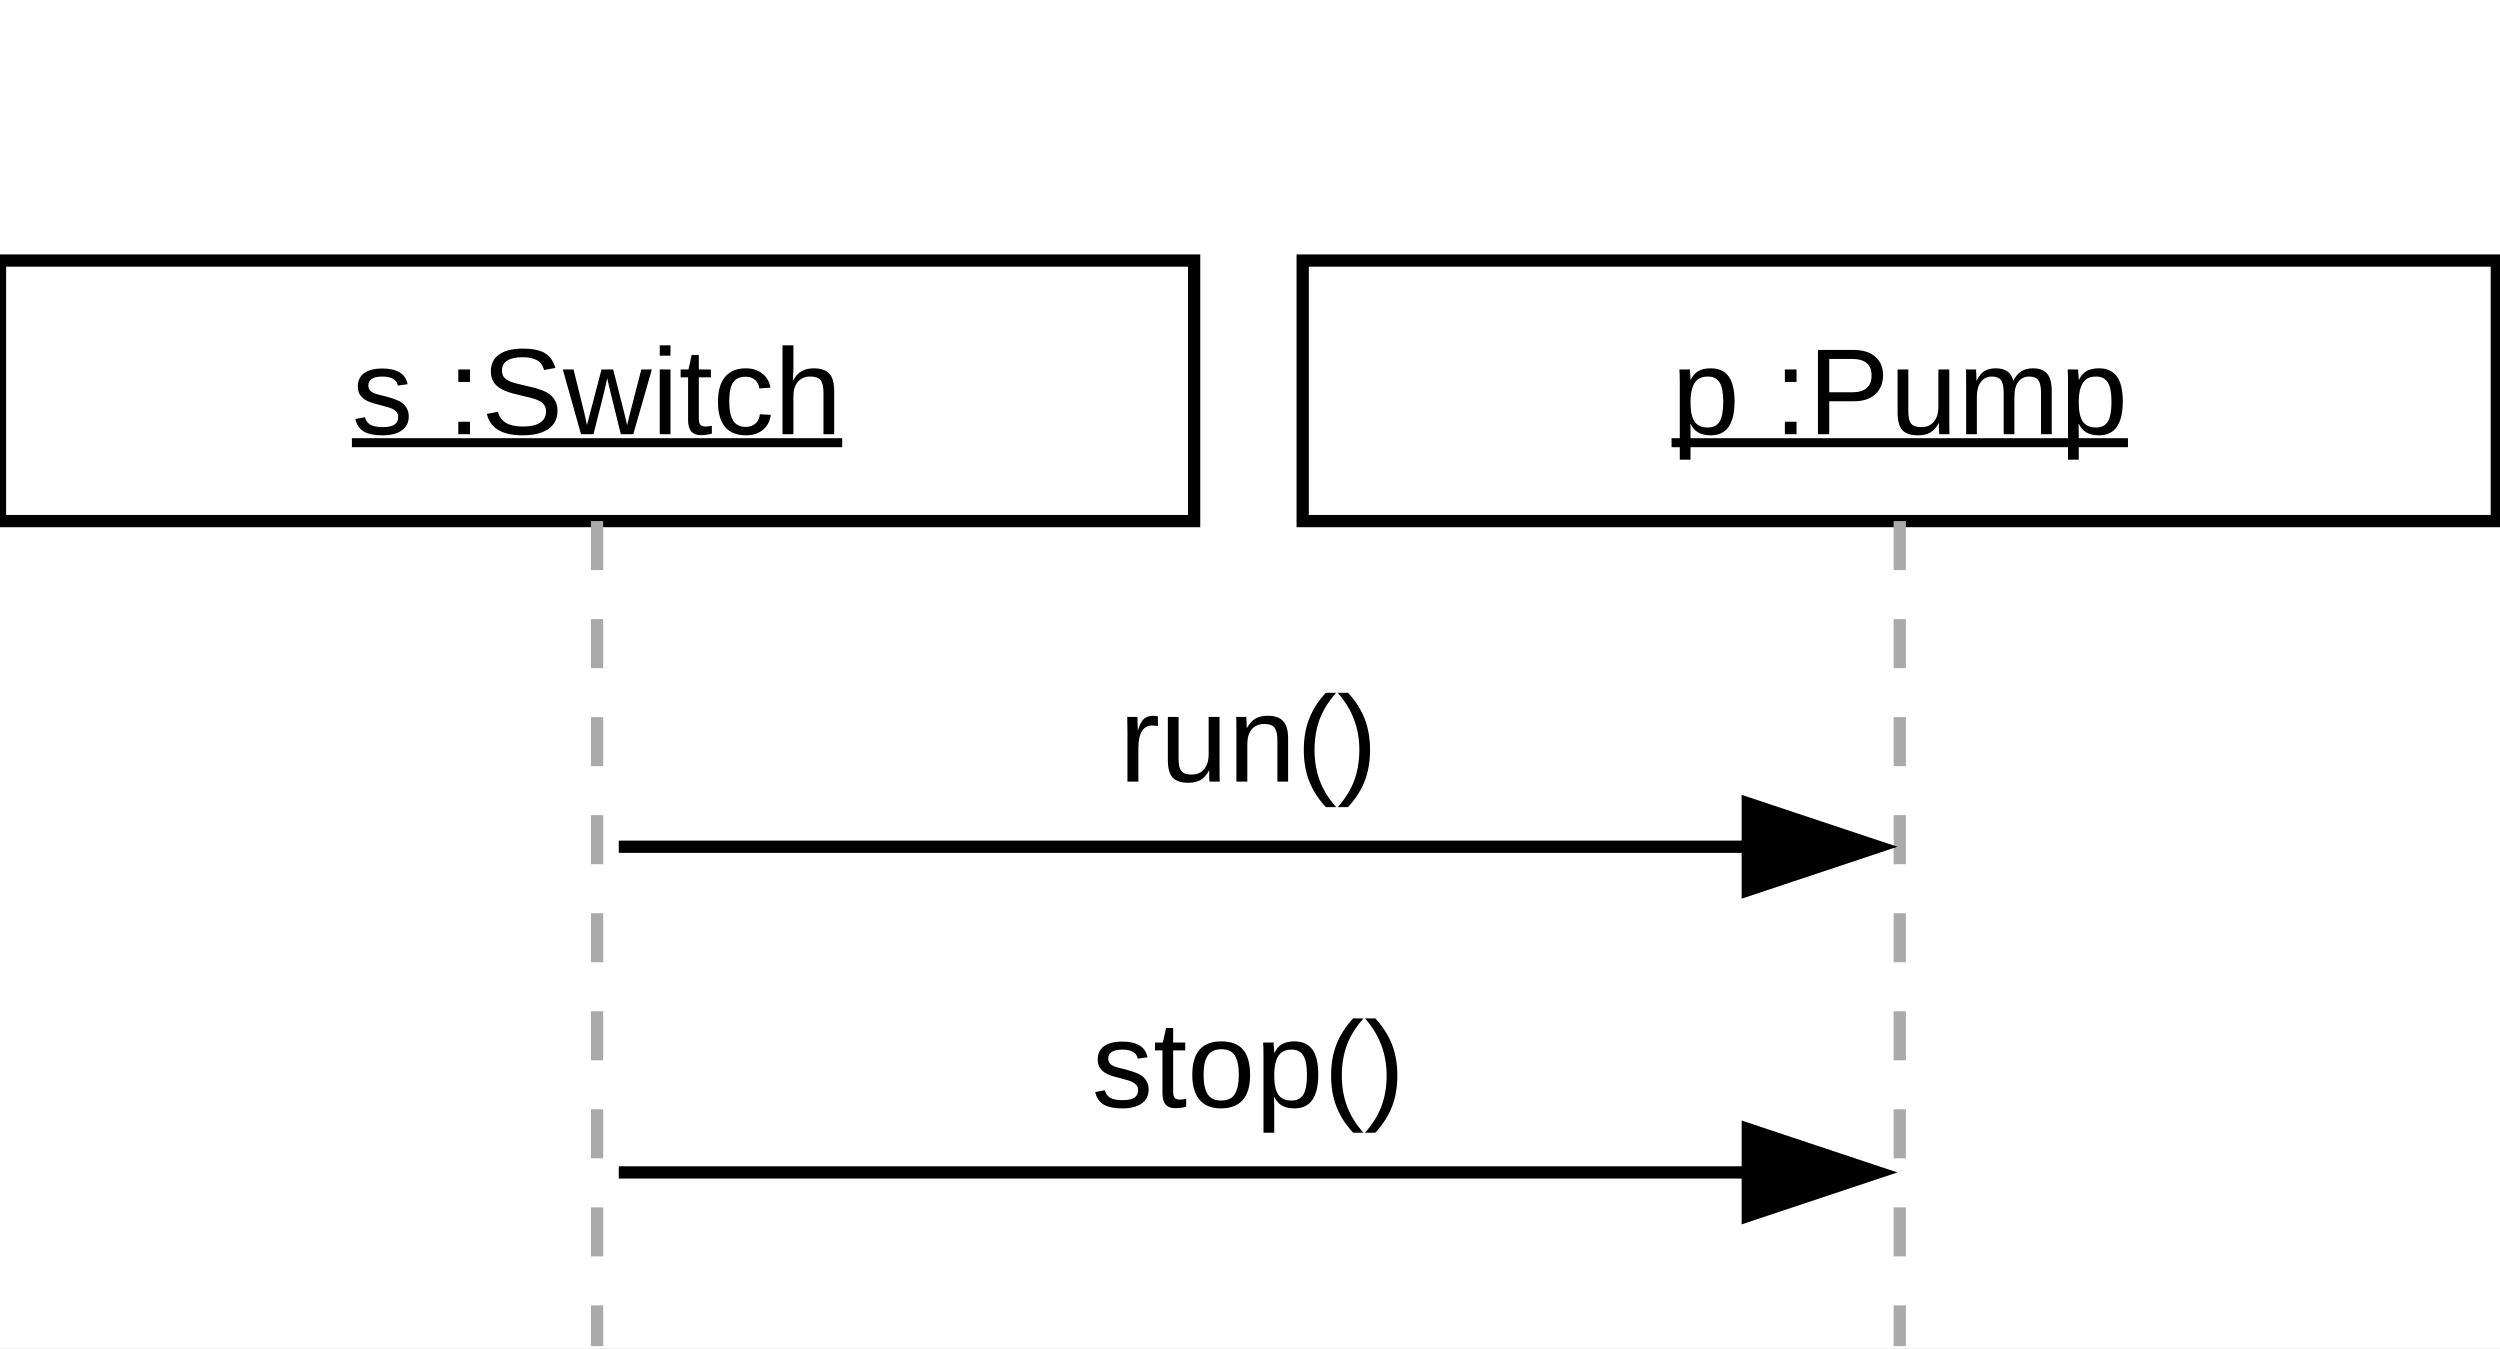
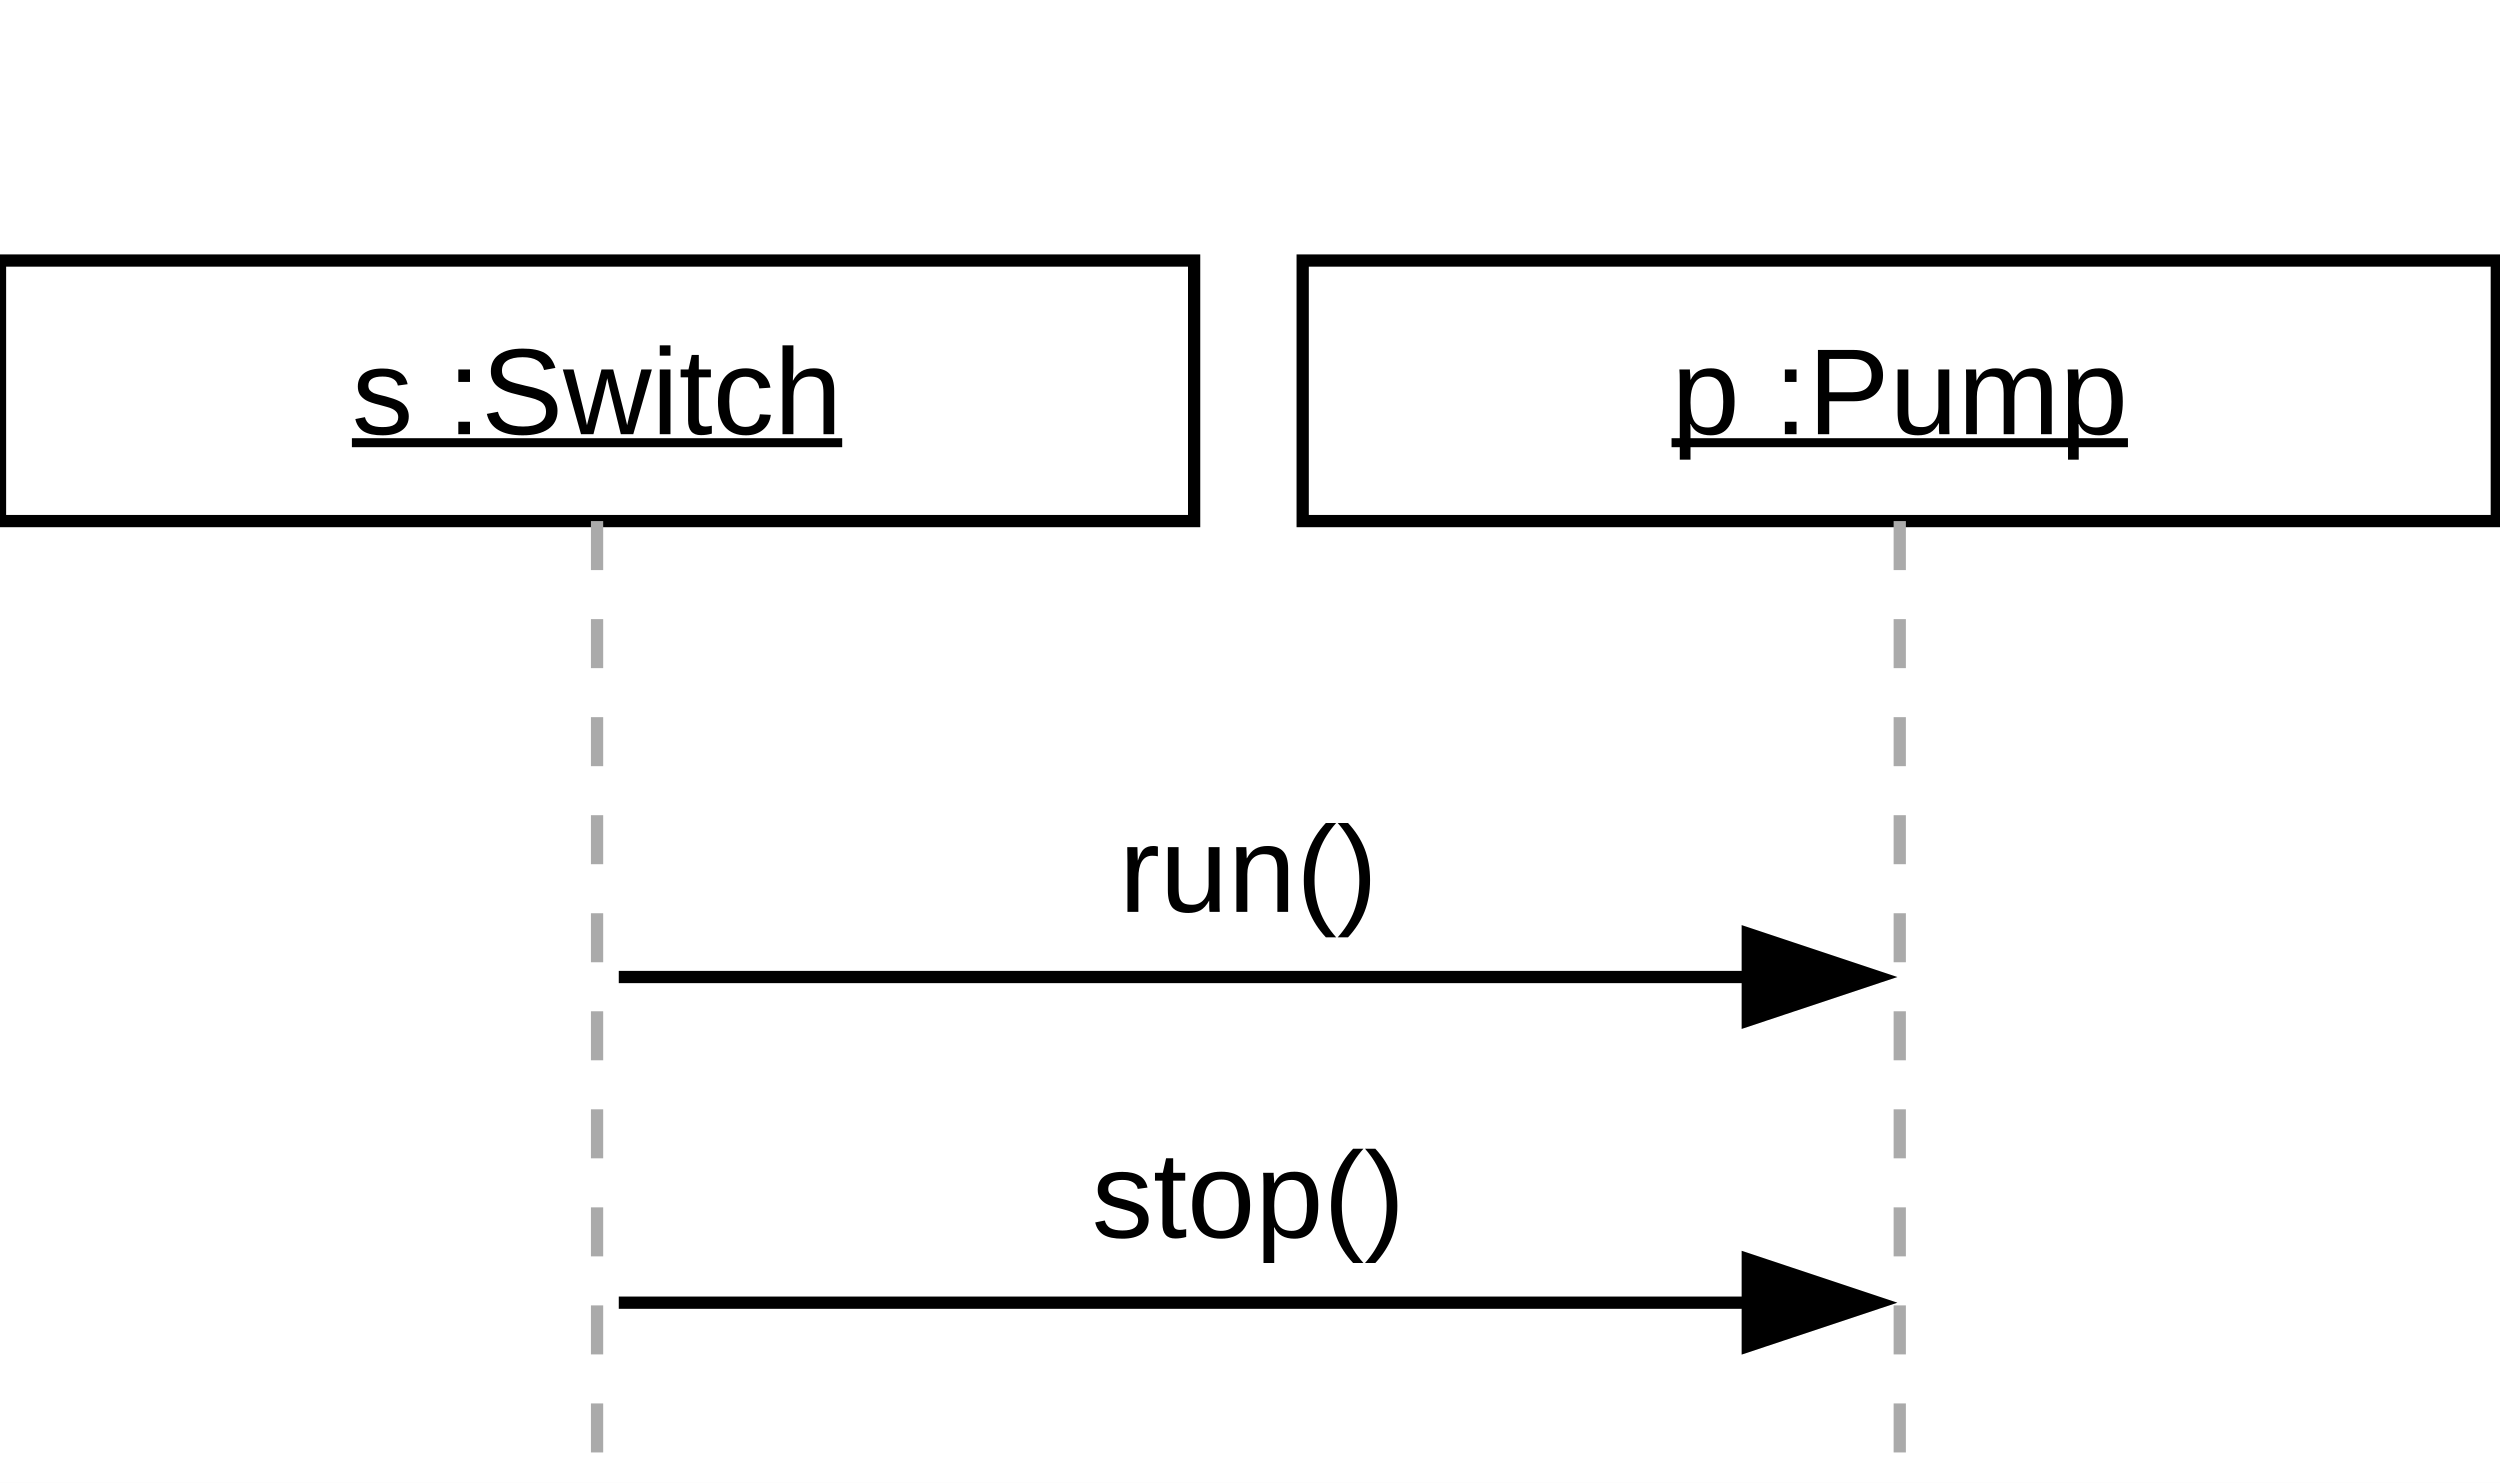
- <svg xmlns="http://www.w3.org/2000/svg" baseProfile="full" height="110px" version="1.1" width="204px">
+ <svg xmlns="http://www.w3.org/2000/svg" baseProfile="full" height="121px" version="1.1" width="204px">
  <defs />
  <g id="shapes" transform="scale(1.0)">
    <rect fill="white" height="100%" width="100%" x="0" y="0" />
    <rect fill="white" height="21.26" stroke="black" stroke-width="1" width="97.441" x="0.0" y="21.26" />
    <text fill="black" font-family="Arial, Helvetica, sans-serif" font-size="10px" text-anchor="middle" text-decoration="underline" x="48.72" y="35.433">s :Switch</text>
    <rect fill="white" height="21.26" stroke="black" stroke-width="1" width="97.441" x="106.299" y="21.26" />
    <text fill="black" font-family="Arial, Helvetica, sans-serif" font-size="10px" text-anchor="middle" text-decoration="underline" x="155.02" y="35.433">p :Pump</text>
-     <line stroke="#aaaaaa" stroke-dasharray="4" stroke-width="1" x1="48.72" x2="48.72" y1="42.52" y2="109.843" />
-     <line stroke="#aaaaaa" stroke-dasharray="4" stroke-width="1" x1="155.02" x2="155.02" y1="42.52" y2="109.843" />
-     <text fill="black" font-family="Arial, Helvetica, sans-serif" font-size="10px" text-anchor="middle" x="101.87" y="63.78">run()</text>
-     <line stroke="black" stroke-width="1" x1="50.492" x2="151.476" y1="69.094" y2="69.094" />
-     <polygon fill="black" points="142.618,72.638 153.248,69.094 142.618,65.551" stroke="black" />
-     <text fill="black" font-family="Arial, Helvetica, sans-serif" font-size="10px" text-anchor="middle" x="101.87" y="90.354">stop()</text>
-     <line stroke="black" stroke-width="1" x1="50.492" x2="151.476" y1="95.669" y2="95.669" />
-     <polygon fill="black" points="142.618,99.213 153.248,95.669 142.618,92.126" stroke="black" />
+     <line stroke="#aaaaaa" stroke-dasharray="4" stroke-width="1" x1="48.72" x2="48.72" y1="42.52" y2="120.472" />
+     <line stroke="#aaaaaa" stroke-dasharray="4" stroke-width="1" x1="155.02" x2="155.02" y1="42.52" y2="120.472" />
+     <text fill="black" font-family="Arial, Helvetica, sans-serif" font-size="10px" text-anchor="middle" x="101.87" y="74.409">run()</text>
+     <line stroke="black" stroke-width="1" x1="50.492" x2="151.476" y1="79.724" y2="79.724" />
+     <polygon fill="black" points="142.618,83.268 153.248,79.724 142.618,76.181" stroke="black" />
+     <text fill="black" font-family="Arial, Helvetica, sans-serif" font-size="10px" text-anchor="middle" x="101.87" y="100.984">stop()</text>
+     <line stroke="black" stroke-width="1" x1="50.492" x2="151.476" y1="106.299" y2="106.299" />
+     <polygon fill="black" points="142.618,109.843 153.248,106.299 142.618,102.756" stroke="black" />
  </g>
</svg>
